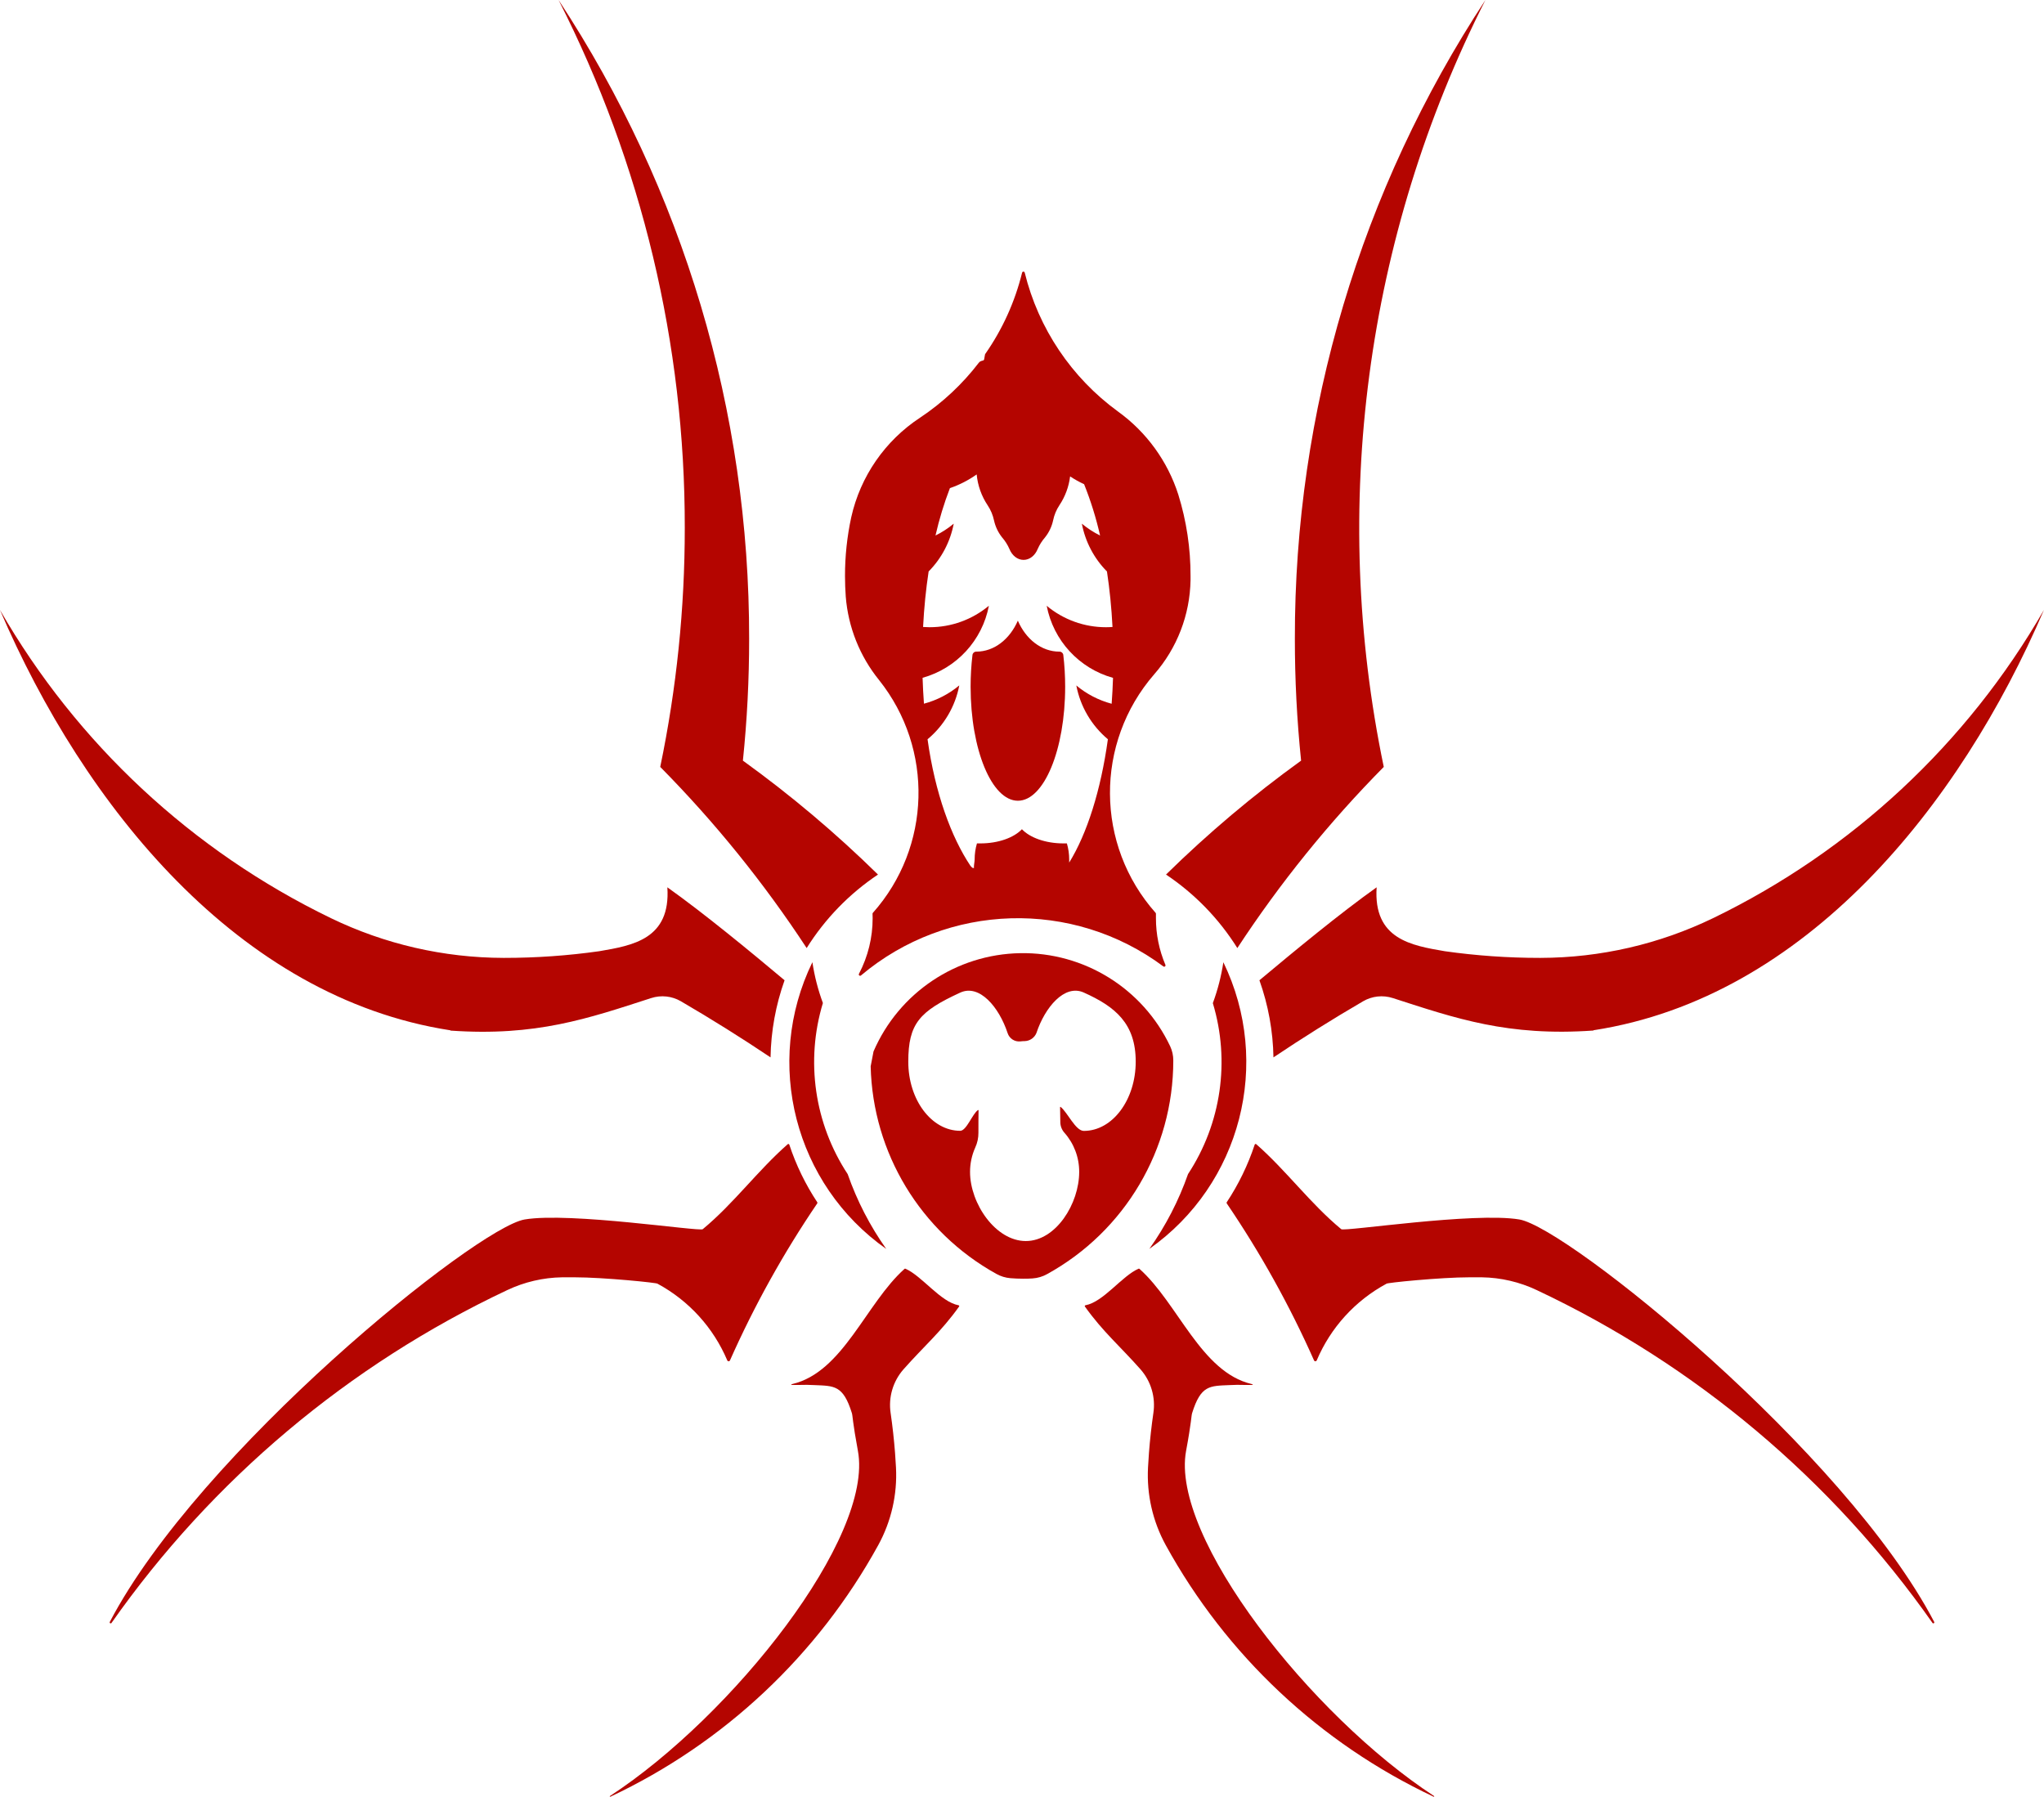
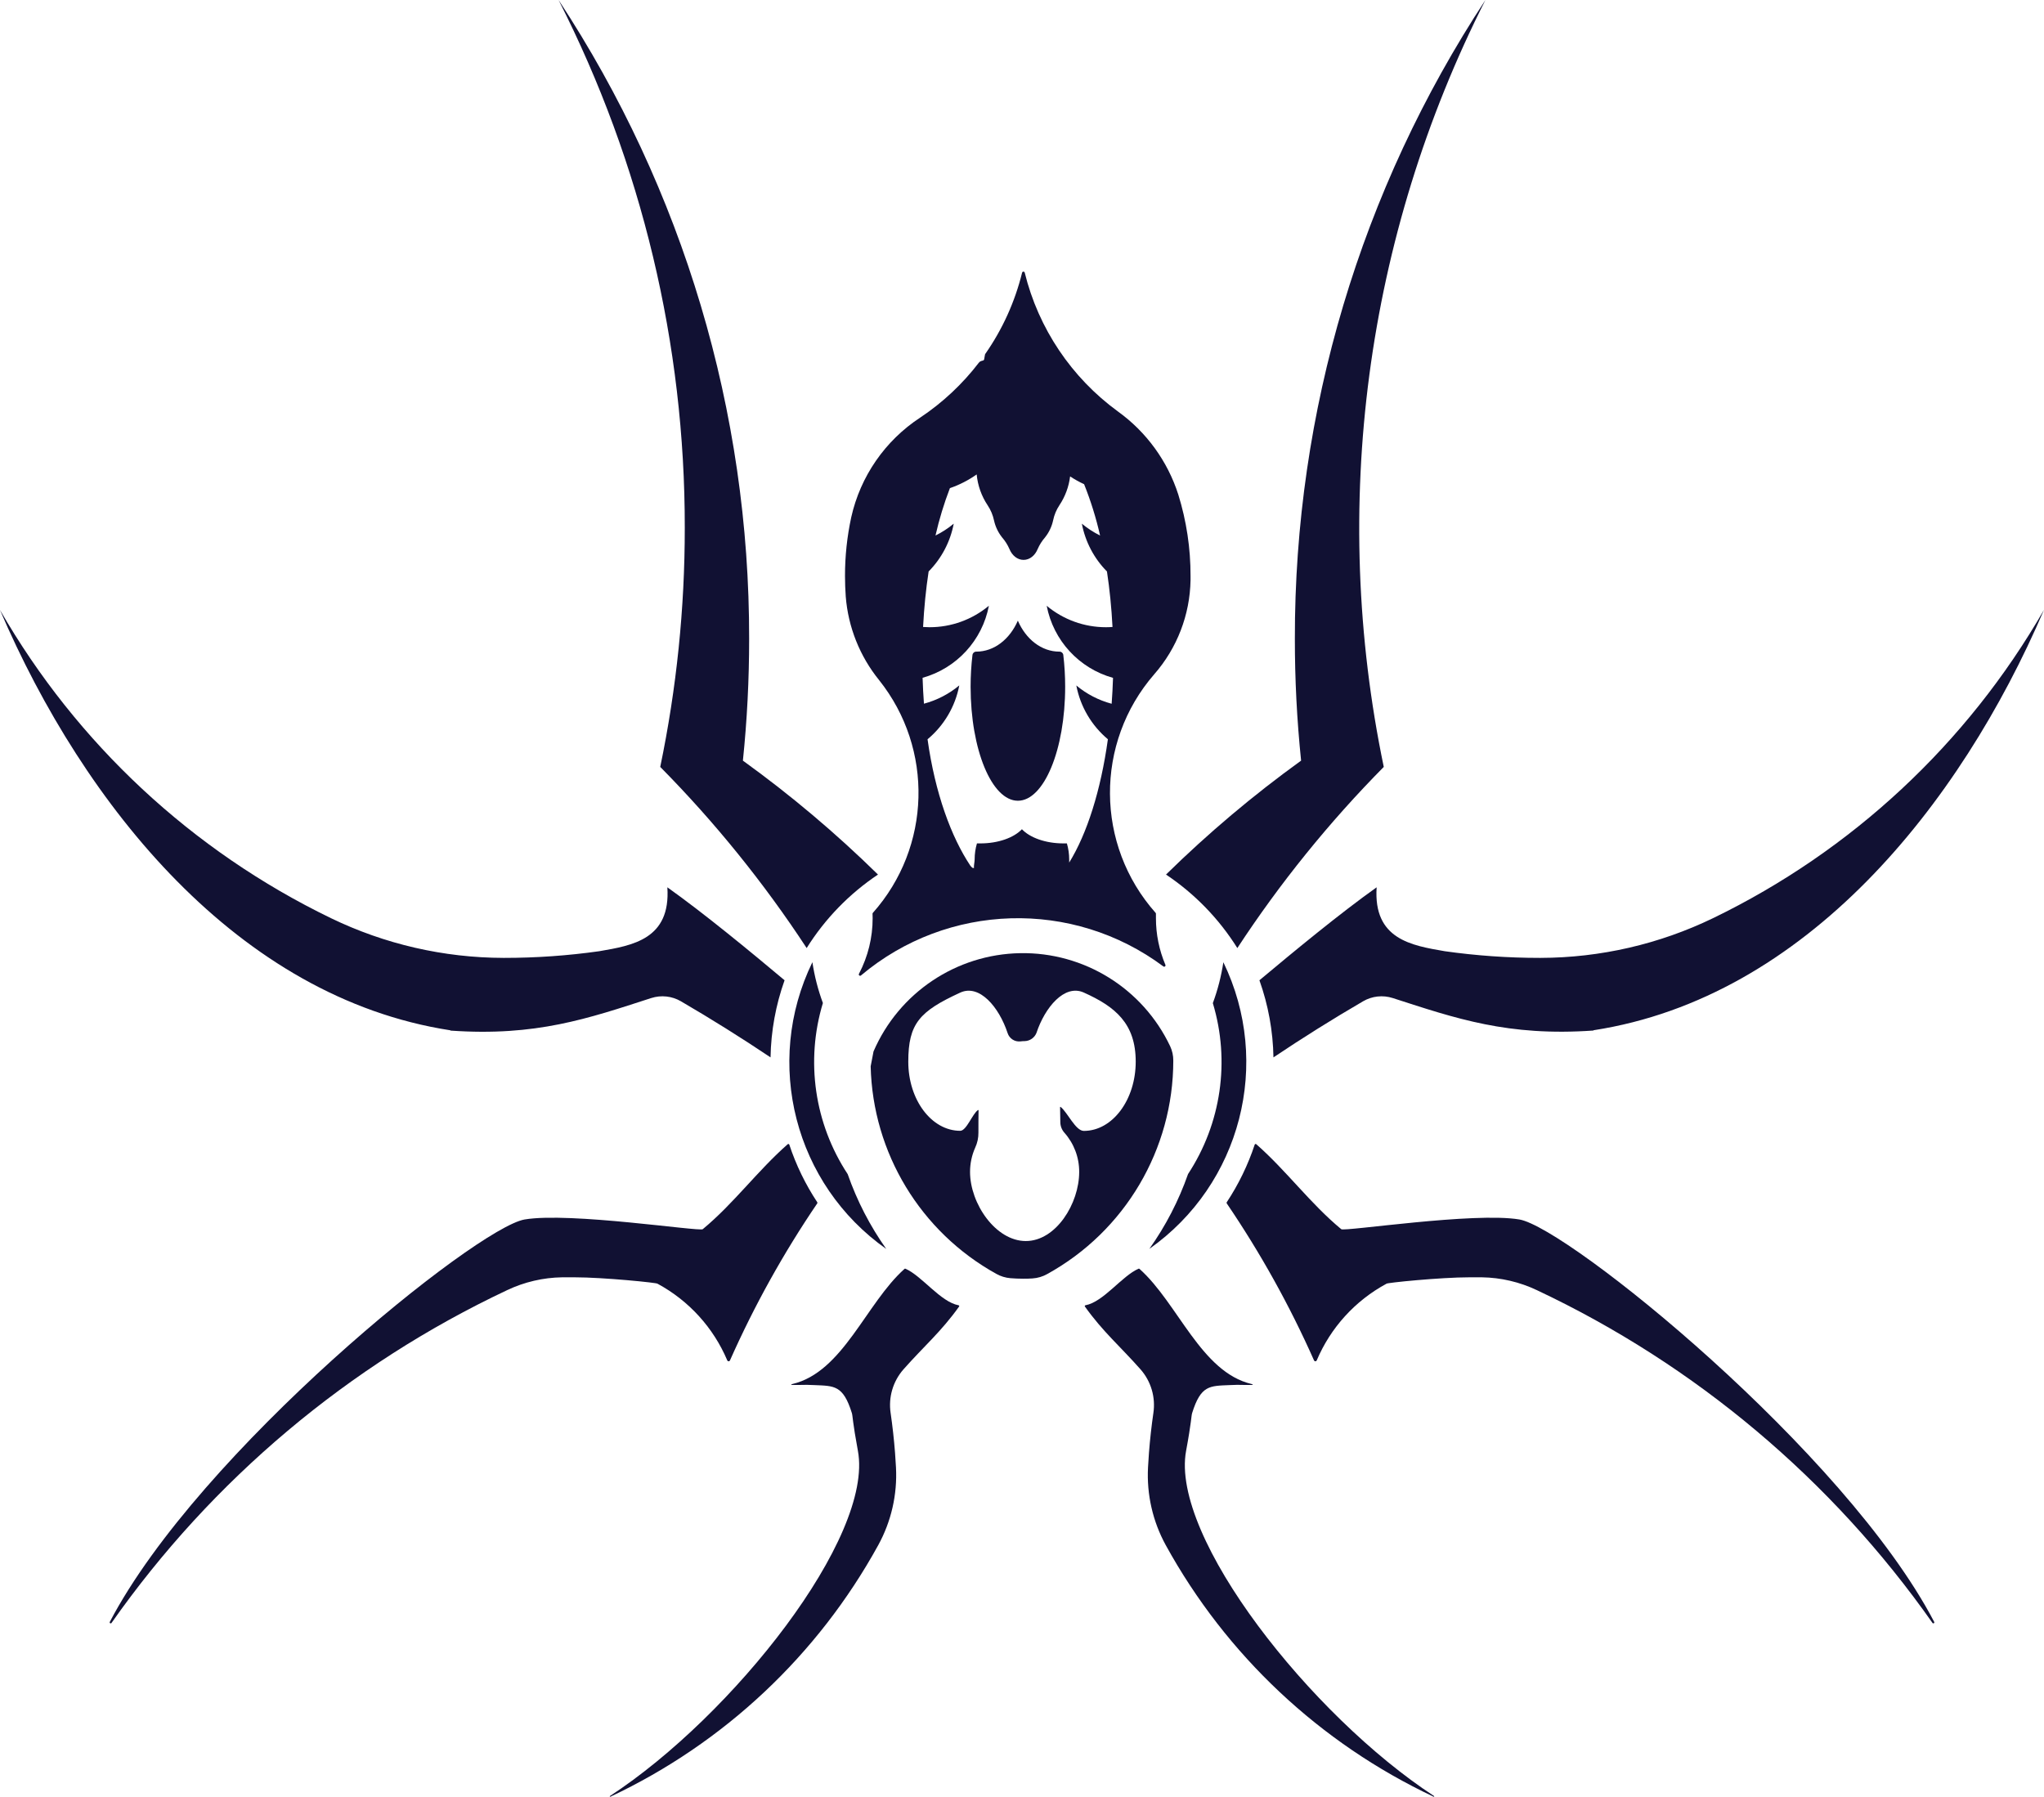
<svg xmlns="http://www.w3.org/2000/svg" viewBox="0 0 983.56 864.63">
  <defs>
-     <style>.cls-1{fill:#b40500;}</style>
+     <style>.cls-1{fill:#113;}</style>
  </defs>
  <g id="Corps">
    <path class="cls-1" d="M418.12,600.18a98.1,98.1,0,0,1-11.93-82.34,99.07,99.07,0,0,1-5.05-19.65,109.95,109.95,0,0,0,35.55,138A145,145,0,0,1,418.12,600.18Z" transform="translate(-10.22 -35.17)" />
    <path class="cls-1" d="M598.89,498.24a99.78,99.78,0,0,1-5.06,19.65,98.12,98.12,0,0,1-11.93,82.25,144.78,144.78,0,0,1-18.61,36,110,110,0,0,0,35.6-137.93Z" transform="translate(-10.22 -35.17)" />
    <path class="cls-1" d="M573.3,538.65a78.35,78.35,0,0,0-142.75,2.5l-1.37,7.16a117.33,117.33,0,0,0,60.49,99.88,16.61,16.61,0,0,0,6.71,2.06q3,.25,6.1.25c1.54,0,3.07,0,4.59-.13a16.7,16.7,0,0,0,7-2.07,117.31,117.31,0,0,0,60.73-102.8h0A16,16,0,0,0,573.3,538.65Zm-41.55,40.73c-4,0-7.81-8.9-11.17-11.55a.16.16,0,0,0-.26.14c0,1.16.09,4.55.12,7.16a7.75,7.75,0,0,0,1.95,5.11,28.25,28.25,0,0,1,7.13,18.89c0,15.24-11.18,33.25-25.69,33.25S477,614.37,477,599.13a28.59,28.59,0,0,1,2.5-11.74,16.68,16.68,0,0,0,1.53-7.18c0-.28,0-.55,0-.83,0-.67,0-8.21.06-9.9a.17.17,0,0,0-.25-.15c-2.67,1.76-5.55,10-8.56,10-13.81,0-25-14.89-25-33.25s5.42-24.25,25-33.25c9.25-4.25,18.69,7,22.79,19.47a5.8,5.8,0,0,0,6.19,4,15.12,15.12,0,0,1,2-.13h0a6.28,6.28,0,0,0,5.69-3.92c4.08-12.33,13.5-23.62,22.77-19.46,15.13,6.79,25,14.88,25,33.25S545.56,579.38,531.75,579.38Z" transform="translate(-10.22 -35.17)" />
  </g>
  <g id="Calque_3" data-name="Calque 3">
    <path class="cls-1" d="M520,348.75c-8.64,0-16.15-6-20-14.91-3.85,8.88-11.36,14.91-20,14.91h0a1.81,1.81,0,0,0-1.83,1.56,129.61,129.61,0,0,0-.9,15.32c0,30.3,10.19,54.87,22.75,54.87s22.75-24.57,22.75-54.87a129.61,129.61,0,0,0-.9-15.32,1.81,1.81,0,0,0-1.83-1.56Z" transform="translate(-10.22 -35.17)" />
    <path class="cls-1" d="M566.45,477c0-.7,0-1.4,0-2.11a.6.6,0,0,0-.16-.44,87,87,0,0,1-.67-114.8,70.58,70.58,0,0,0,17.48-45.32c0-.67,0-1.33,0-2a130.89,130.89,0,0,0-5.89-39.16,79,79,0,0,0-29.06-40,117.42,117.42,0,0,1-44.84-66.8.65.65,0,0,0-1.26,0,116.89,116.89,0,0,1-17.75,39.15.51.51,0,0,0-.1.24c-.15.78-.29,1.56-.42,2.35a.65.65,0,0,1-.46.52l-.95.27a2.16,2.16,0,0,0-1.11.77A117.84,117.84,0,0,1,453,236.13a77.57,77.57,0,0,0-33.17,47.95,132.8,132.8,0,0,0-3,28.26c0,3.33.13,6.63.36,9.89a73,73,0,0,0,16.05,40.22,87,87,0,0,1-3,112,.6.6,0,0,0-.16.44c0,.71.05,1.41.05,2.11a57.42,57.42,0,0,1-6.56,26.74.64.64,0,0,0,1,.79A117.22,117.22,0,0,1,570,500.21a.64.64,0,0,0,1-.75A57.32,57.32,0,0,1,566.45,477Zm-41.74-26.75c0-.49,0-1,0-1.46a27.41,27.41,0,0,0-1.11-7.76c-.54,0-1.09,0-1.64,0-8.64,0-16.15-2.76-20-6.82-3.85,4.06-11.36,6.82-20,6.82-.55,0-1.1,0-1.64,0a27.41,27.41,0,0,0-1.11,7.76c0,1.14-.47,3-.33,4.12l-.71-.13a5.61,5.61,0,0,1-1-1c-9.22-13.8-17-34.91-20.62-60.86A44.65,44.65,0,0,0,471.82,365a44.5,44.5,0,0,1-17,8.8c-.3-4.08-.53-8.24-.66-12.46a44.72,44.72,0,0,0,31.91-34.68A44.52,44.52,0,0,1,457.52,337c-1,0-2.09-.05-3.12-.12.48-9.3,1.38-18.24,2.67-26.71a44.57,44.57,0,0,0,12.08-23,44.81,44.81,0,0,1-8.78,5.7,167.62,167.62,0,0,1,6.94-22.8,50.75,50.75,0,0,0,12.88-6.6,32.27,32.27,0,0,0,5.3,14.89,21,21,0,0,1,3.05,7.27,20,20,0,0,0,3.89,8.16,21.78,21.78,0,0,1,3.52,5.56c1.26,3.12,3.83,5.25,6.8,5.25s5.54-2.13,6.8-5.25a21.78,21.78,0,0,1,3.52-5.56,19.9,19.9,0,0,0,3.92-8.28,20.5,20.5,0,0,1,3-7.2,32.06,32.06,0,0,0,5.16-13.88,49.57,49.57,0,0,0,6.73,3.74,163.3,163.3,0,0,1,7.69,24.7,44.74,44.74,0,0,1-8.77-5.7,44.57,44.57,0,0,0,12.08,23c1.29,8.47,2.19,17.42,2.67,26.71-1,.07-2.07.12-3.12.12a44.52,44.52,0,0,1-28.54-10.31,44.72,44.72,0,0,0,31.91,34.68c-.13,4.22-.36,8.38-.66,12.46a44.5,44.5,0,0,1-17-8.8,44.6,44.6,0,0,0,15.19,25.88C539.92,415.56,533.28,436.39,524.71,450.25Z" transform="translate(-10.22 -35.17)" />
    <path class="cls-1" d="M279,35.17A558,558,0,0,1,370.7,342.61a567,567,0,0,1-3,58.59,563,563,0,0,1,65,54.82,117.77,117.77,0,0,0-34.32,35.37,563.48,563.48,0,0,0-70.46-87.17,563,563,0,0,0,11.81-115A558.31,558.31,0,0,0,279,35.17Z" transform="translate(-10.22 -35.17)" />
    <path class="cls-1" d="M169.46,477a191.51,191.51,0,0,0,83,19.12h.45a325.9,325.9,0,0,0,45.66-3.21c16-2.75,34.45-5.75,32.78-30.75,17.42,12.36,40.05,31,56.4,44.73A116.55,116.55,0,0,0,381,544q-21.11-14.16-43.13-27a17.64,17.64,0,0,0-14.31-1.54C293.09,525.33,268.17,534,227,531.11c-.06,0,0-.12-.06-.15h-.07c-102-15.77-176.18-108-216.67-202.27A369.46,369.46,0,0,0,169.46,477Z" transform="translate(-10.22 -35.17)" />
    <path class="cls-1" d="M262.67,622c21.76-3.68,84.19,5.92,85.7,4.68,14.88-12.29,26.39-28.17,40.9-40.9a.47.47,0,0,1,.76.21,116.69,116.69,0,0,0,13.46,27.73.47.47,0,0,1,0,.52,483.49,483.49,0,0,0-42,75.55.71.71,0,0,1-1.32,0,75.26,75.26,0,0,0-33.51-36.85c.35-.46-26.11-3.11-39.92-3.11q-3,0-6,0A64.06,64.06,0,0,0,254.27,656,485.93,485.93,0,0,0,63.85,816.19a.48.48,0,0,1-.81-.5C106.08,733.46,239.42,625.94,262.67,622Z" transform="translate(-10.22 -35.17)" />
    <path class="cls-1" d="M420.14,715.19c-4.21-13.55-8.51-13.07-18.08-13.49-5.71-.26-5.14,0-10.51-.06-.52,0-1.06-.22-.06-.45,24.42-5.74,35.43-38.89,54-55.44a.38.38,0,0,1,.41-.06c7.95,3.46,16.88,16,25.58,17.6a.39.39,0,0,1,.25.61c-8.67,12.17-16.93,19.09-26.82,30.29a26,26,0,0,0-6.13,20.93q1.38,9.5,2.13,19.2c.18,2.35.33,4.68.45,7a70.06,70.06,0,0,1-8.53,37.39A286.2,286.2,0,0,1,303.92,899.78a.19.19,0,0,1-.18-.34c59.09-38.6,127-124.59,119.3-166.09C420.44,719.34,420.56,716.53,420.14,715.19Z" transform="translate(-10.22 -35.17)" />
    <path class="cls-1" d="M725,35.17A558,558,0,0,0,633.3,342.61a567,567,0,0,0,3,58.59,563,563,0,0,0-65,54.82,117.77,117.77,0,0,1,34.32,35.37,563.48,563.48,0,0,1,70.46-87.17A563,563,0,0,1,725,35.17Z" transform="translate(-10.22 -35.17)" />
  </g>
  <g id="Calque_6" data-name="Calque 6">
    <path class="cls-1" d="M834.54,477a191.51,191.51,0,0,1-83,19.12h-.45a325.9,325.9,0,0,1-45.66-3.21c-16-2.75-34.45-5.75-32.78-30.75-17.42,12.36-40,31-56.4,44.73A116.55,116.55,0,0,1,623,544q21.11-14.16,43.13-27a17.64,17.64,0,0,1,14.31-1.54c30.45,9.84,55.37,18.51,96.52,15.62.06,0,0-.12.06-.15h.07c102-15.77,176.18-108,216.67-202.27A369.46,369.46,0,0,1,834.54,477Z" transform="translate(-10.22 -35.17)" />
    <path class="cls-1" d="M741.33,622c-21.76-3.68-84.19,5.92-85.7,4.68-14.88-12.29-26.39-28.17-40.9-40.9a.47.47,0,0,0-.76.21,116.69,116.69,0,0,1-13.46,27.73.47.47,0,0,0,0,.52,483.49,483.49,0,0,1,42,75.55.71.71,0,0,0,1.32,0,75.26,75.26,0,0,1,33.51-36.85c-.35-.46,26.11-3.11,39.92-3.11q3,0,6,0A64.06,64.06,0,0,1,749.73,656,485.93,485.93,0,0,1,940.15,816.19a.48.48,0,0,0,.81-.5C897.92,733.46,764.58,625.94,741.33,622Z" transform="translate(-10.22 -35.17)" />
    <path class="cls-1" d="M583.86,715.19c4.21-13.55,8.51-13.07,18.08-13.49,5.71-.26,5.14,0,10.51-.06.52,0,1.06-.22.06-.45-24.42-5.74-35.43-38.89-54-55.44a.38.38,0,0,0-.41-.06c-8,3.46-16.88,16-25.58,17.6a.39.39,0,0,0-.25.61c8.67,12.17,16.93,19.09,26.82,30.29a26,26,0,0,1,6.13,20.93q-1.38,9.5-2.13,19.2c-.18,2.35-.33,4.68-.45,7a70.06,70.06,0,0,0,8.53,37.39A286.2,286.2,0,0,0,700.08,899.78a.19.19,0,0,0,.18-.34c-59.09-38.6-127-124.59-119.3-166.09C583.56,719.34,583.44,716.53,583.86,715.19Z" transform="translate(-10.22 -35.17)" />
  </g>
</svg>
